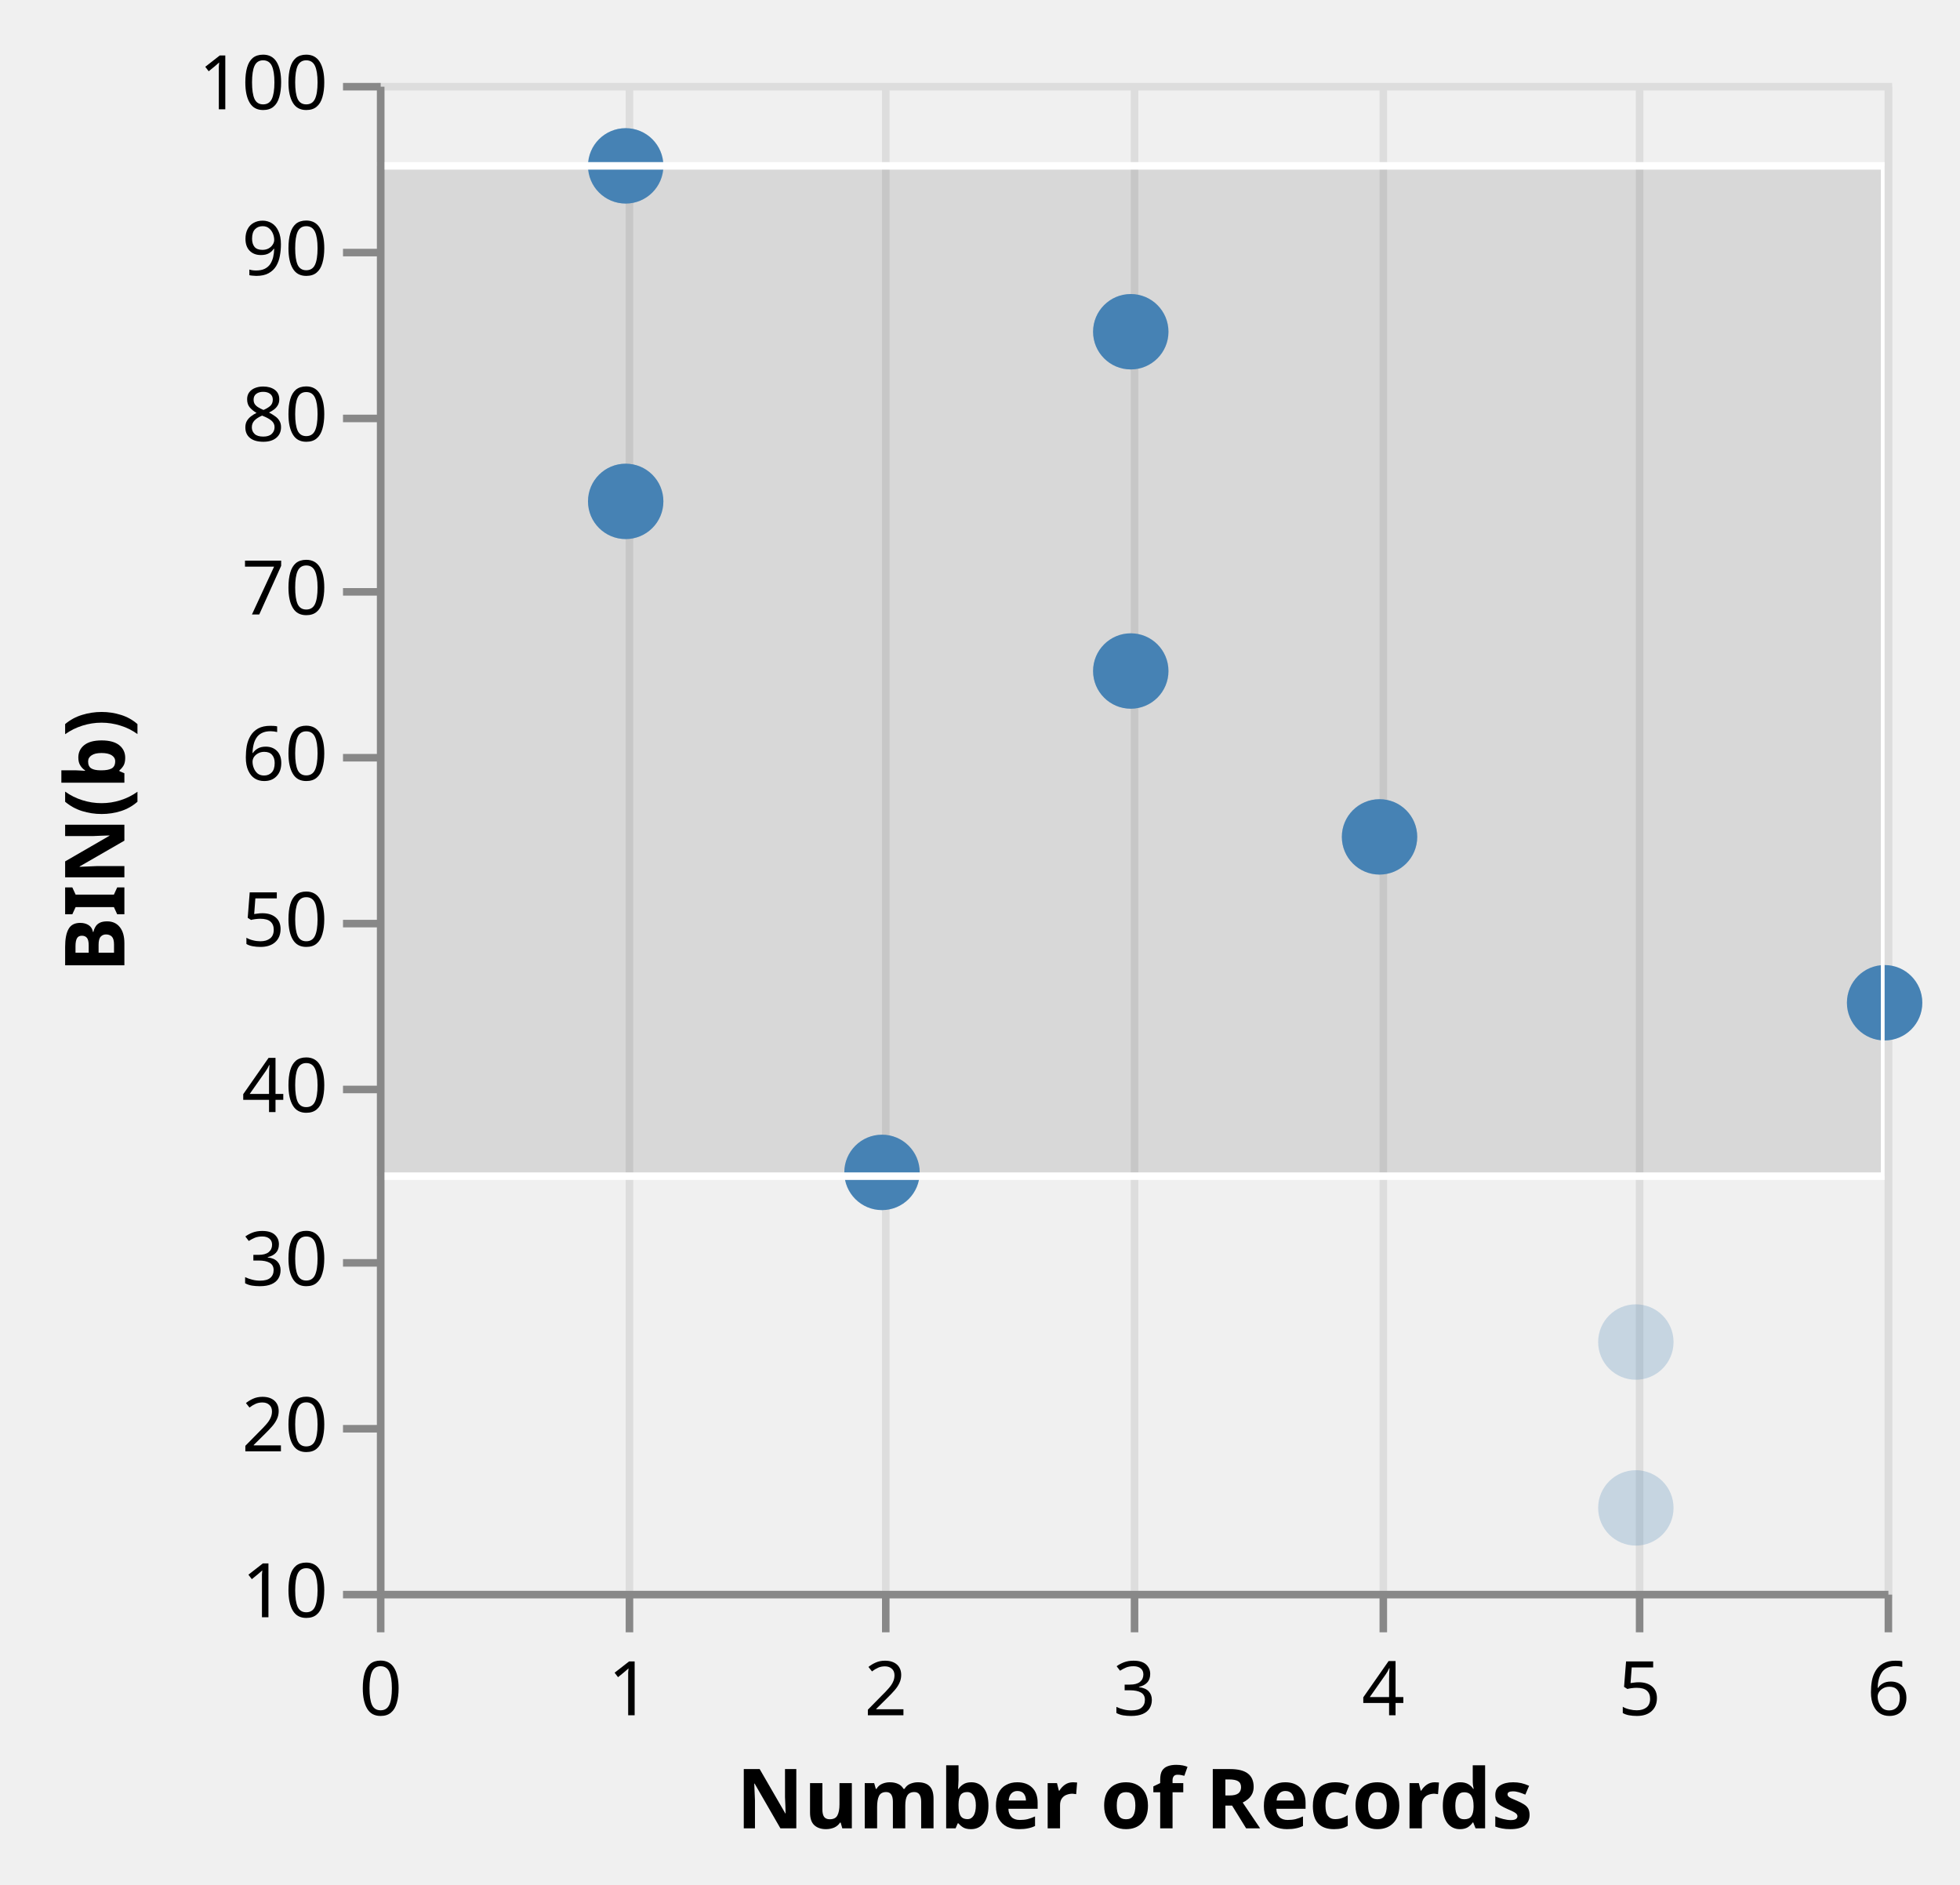
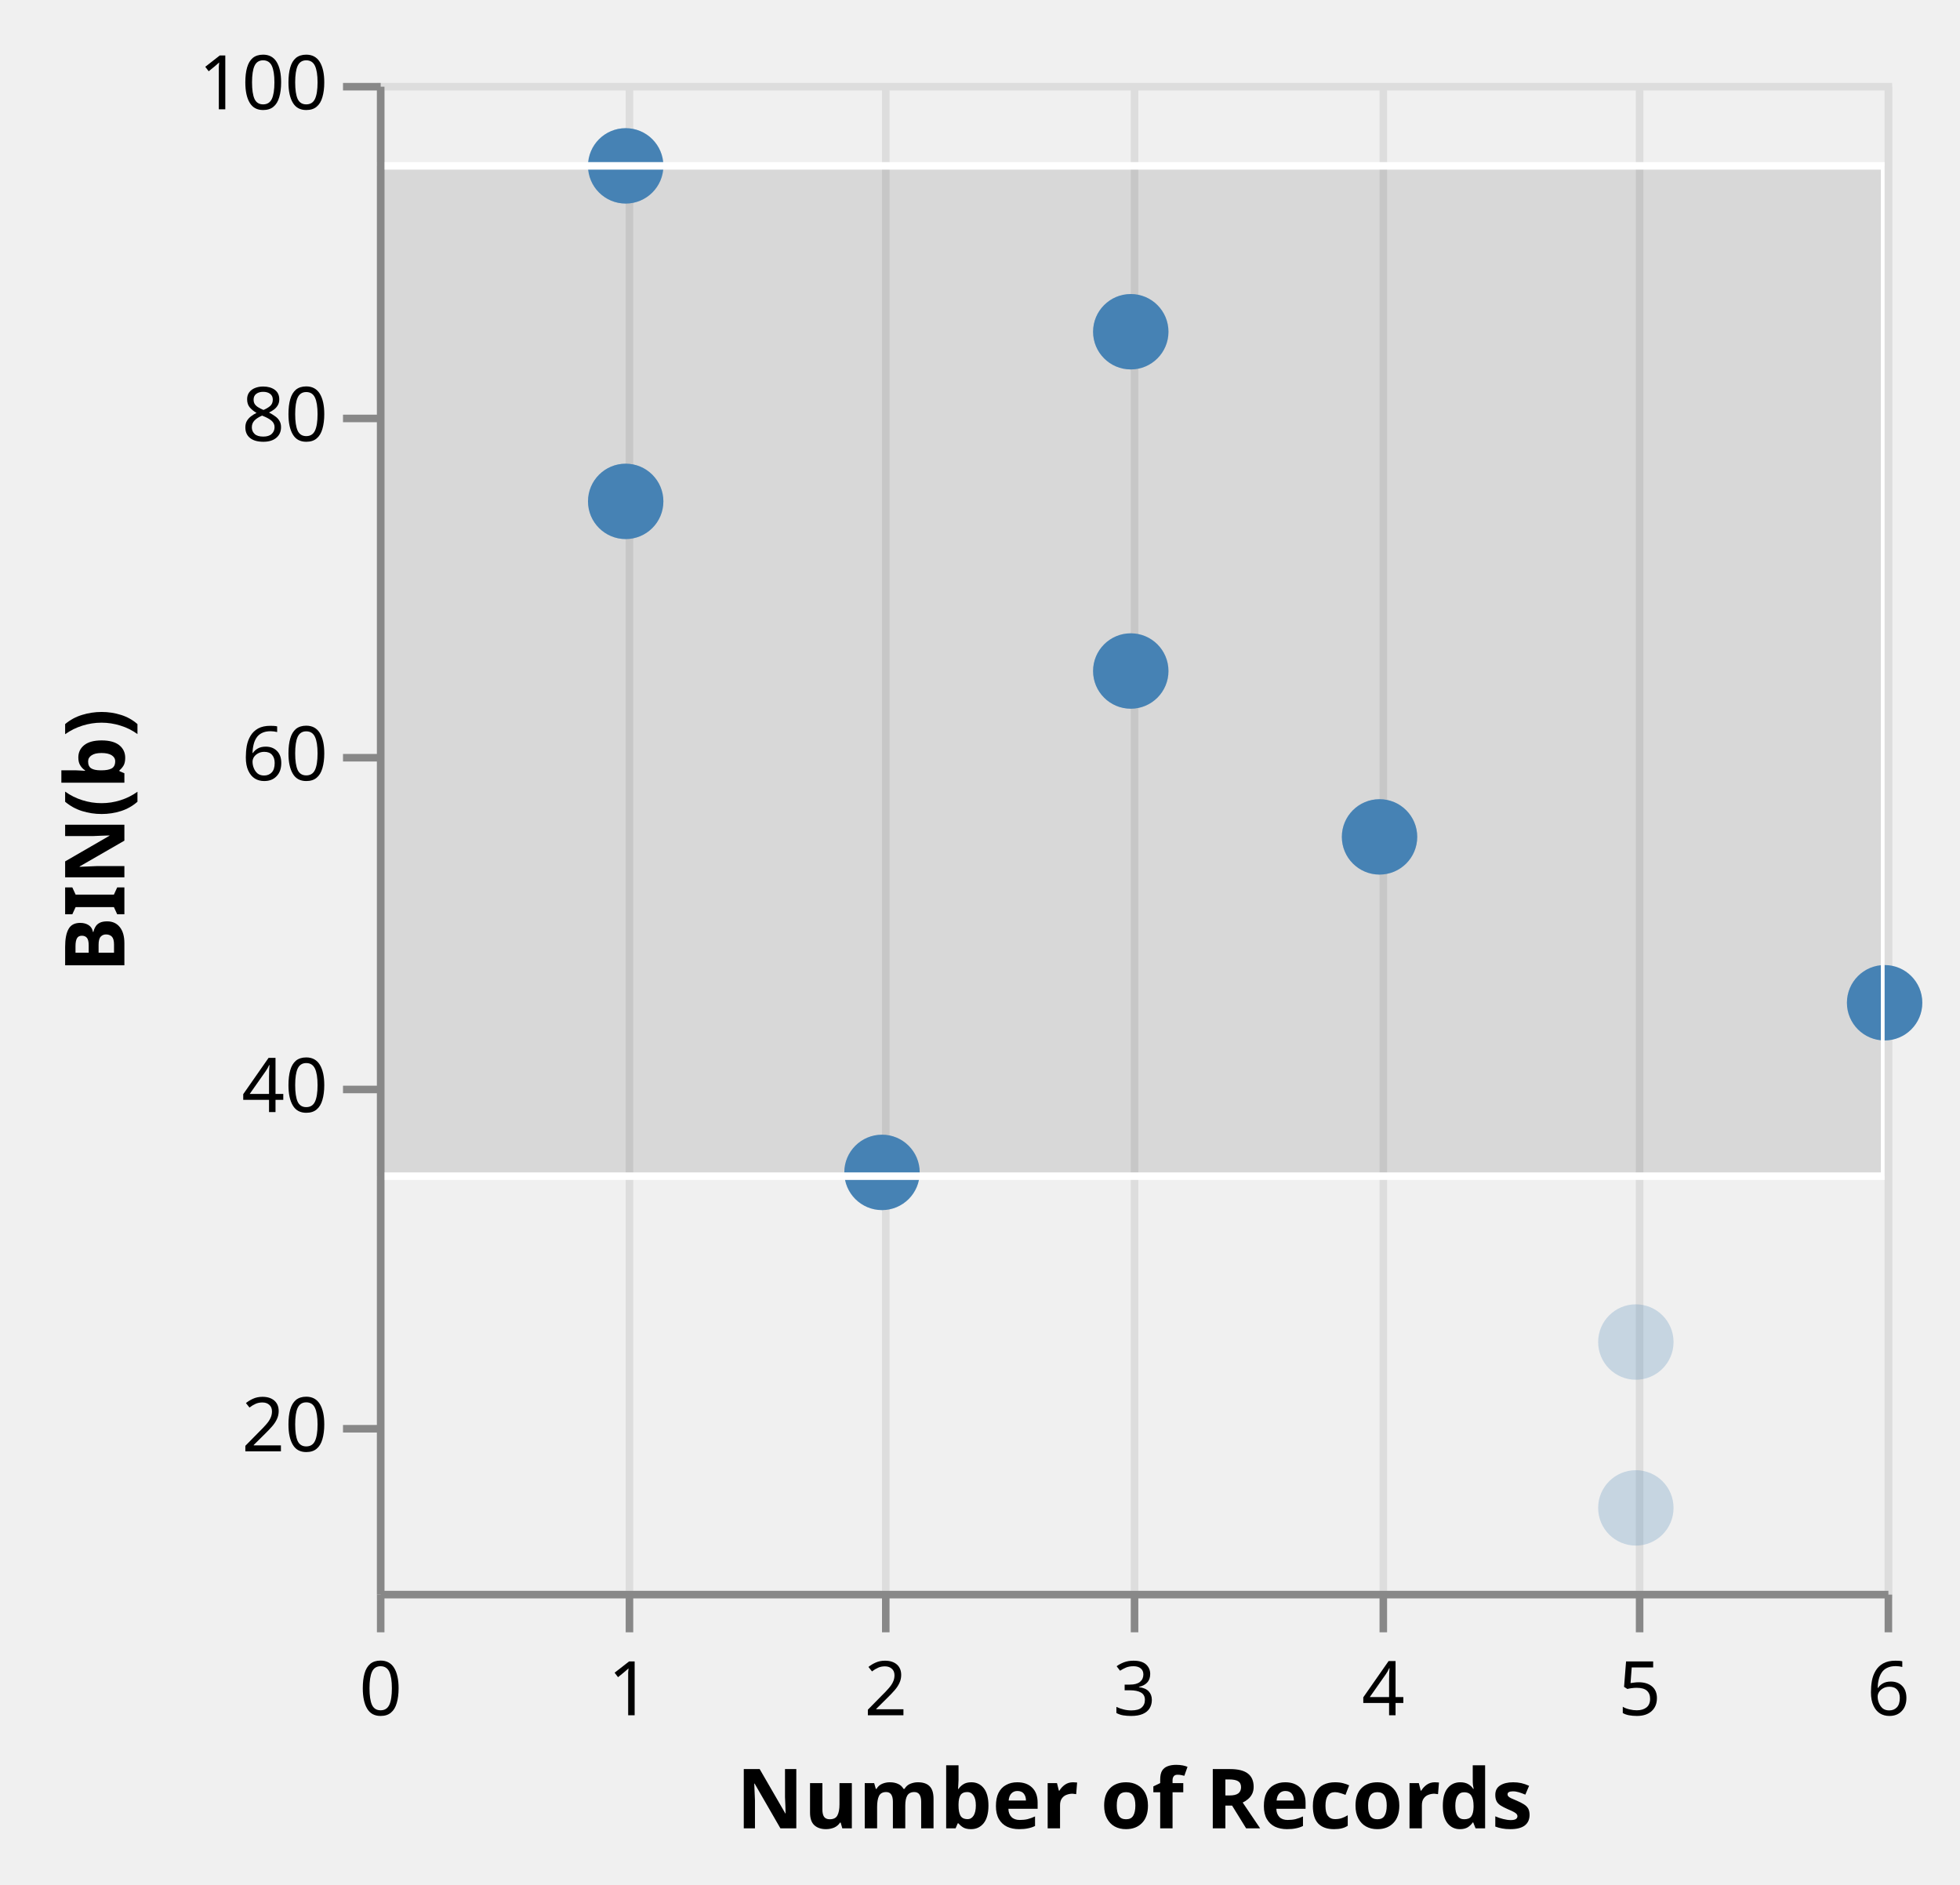
<svg xmlns="http://www.w3.org/2000/svg" class="marks" width="260" height="250" viewBox="0 0 260 250" version="1.1">
  <defs>
    <clipPath id="clip1">
      <rect x="0" y="0" width="200" height="200" />
    </clipPath>
    <clipPath id="clip2">
      <rect x="0" y="0" width="200" height="200" />
    </clipPath>
  </defs>
  <g transform="translate(50,11)">
    <g class="mark-group role-frame root">
      <g transform="translate(0,0)">
        <path class="background" d="M0.5,0.5h200v200h-200Z" style="fill: transparent; stroke: #ddd;" />
        <g>
          <g class="mark-group role-axis">
            <g transform="translate(0.5,200.5)">
              <path class="background" d="M0,0h0v0h0Z" style="pointer-events: none; fill: none;" />
              <g>
                <g class="mark-rule role-axis-grid" style="pointer-events: none;">
                  <line transform="translate(0,-200)" x2="0" y2="200" style="fill: none; stroke: #ddd; stroke-width: 1; stroke-dasharray: ; opacity: 1;" />
                  <line transform="translate(33,-200)" x2="0" y2="200" style="fill: none; stroke: #ddd; stroke-width: 1; stroke-dasharray: ; opacity: 1;" />
                  <line transform="translate(67,-200)" x2="0" y2="200" style="fill: none; stroke: #ddd; stroke-width: 1; stroke-dasharray: ; opacity: 1;" />
                  <line transform="translate(100,-200)" x2="0" y2="200" style="fill: none; stroke: #ddd; stroke-width: 1; stroke-dasharray: ; opacity: 1;" />
                  <line transform="translate(133,-200)" x2="0" y2="200" style="fill: none; stroke: #ddd; stroke-width: 1; stroke-dasharray: ; opacity: 1;" />
                  <line transform="translate(167,-200)" x2="0" y2="200" style="fill: none; stroke: #ddd; stroke-width: 1; stroke-dasharray: ; opacity: 1;" />
                  <line transform="translate(200,-200)" x2="0" y2="200" style="fill: none; stroke: #ddd; stroke-width: 1; stroke-dasharray: ; opacity: 1;" />
                </g>
              </g>
            </g>
          </g>
          <g class="mark-rect role-mark sel_brush_bg" clip-path="url(#clip1)">
            <path d="M0,11h200v134h-200Z" style="fill: #333; fill-opacity: 0.125;" />
          </g>
          <g class="mark-symbol role-mark layer_0_marks">
            <path transform="translate(167,167)" d="M5,0A5,5,0,1,1,-5,0A5,5,0,1,1,5,0" style="fill: steelblue; stroke-width: 2; opacity: 0.25;" />
            <path transform="translate(133,100)" d="M5,0A5,5,0,1,1,-5,0A5,5,0,1,1,5,0" style="fill: steelblue; stroke-width: 2; opacity: 0.25;" />
            <path transform="translate(200,122)" d="M5,0A5,5,0,1,1,-5,0A5,5,0,1,1,5,0" style="fill: steelblue; stroke-width: 2; opacity: 0.25;" />
            <path transform="translate(33,11)" d="M5,0A5,5,0,1,1,-5,0A5,5,0,1,1,5,0" style="fill: steelblue; stroke-width: 2; opacity: 0.25;" />
            <path transform="translate(100,33)" d="M5,0A5,5,0,1,1,-5,0A5,5,0,1,1,5,0" style="fill: steelblue; stroke-width: 2; opacity: 0.25;" />
            <path transform="translate(33,55.5)" d="M5,0A5,5,0,1,1,-5,0A5,5,0,1,1,5,0" style="fill: steelblue; stroke-width: 2; opacity: 0.25;" />
            <path transform="translate(167,189)" d="M5,0A5,5,0,1,1,-5,0A5,5,0,1,1,5,0" style="fill: steelblue; stroke-width: 2; opacity: 0.25;" />
            <path transform="translate(67,144.5)" d="M5,0A5,5,0,1,1,-5,0A5,5,0,1,1,5,0" style="fill: steelblue; stroke-width: 2; opacity: 0.25;" />
            <path transform="translate(100,78)" d="M5,0A5,5,0,1,1,-5,0A5,5,0,1,1,5,0" style="fill: steelblue; stroke-width: 2; opacity: 0.25;" />
          </g>
          <g class="mark-symbol role-mark layer_1_marks">
            <path transform="translate(133,100)" d="M5,0A5,5,0,1,1,-5,0A5,5,0,1,1,5,0" style="fill: steelblue; stroke-width: 2;" />
            <path transform="translate(200,122)" d="M5,0A5,5,0,1,1,-5,0A5,5,0,1,1,5,0" style="fill: steelblue; stroke-width: 2;" />
            <path transform="translate(33,11)" d="M5,0A5,5,0,1,1,-5,0A5,5,0,1,1,5,0" style="fill: steelblue; stroke-width: 2;" />
            <path transform="translate(100,33)" d="M5,0A5,5,0,1,1,-5,0A5,5,0,1,1,5,0" style="fill: steelblue; stroke-width: 2;" />
            <path transform="translate(33,55.5)" d="M5,0A5,5,0,1,1,-5,0A5,5,0,1,1,5,0" style="fill: steelblue; stroke-width: 2;" />
            <path transform="translate(100,78)" d="M5,0A5,5,0,1,1,-5,0A5,5,0,1,1,5,0" style="fill: steelblue; stroke-width: 2;" />
            <path transform="translate(67,144.5)" d="M5,0A5,5,0,1,1,-5,0A5,5,0,1,1,5,0" style="fill: steelblue; stroke-width: 2;" />
          </g>
          <g class="mark-rect role-mark sel_brush" clip-path="url(#clip2)">
            <path d="M0,11h200v134h-200Z" style="fill: transparent; stroke: white;" />
          </g>
          <g class="mark-group role-axis">
            <g transform="translate(0.5,200.5)">
              <path class="background" d="M0,0h0v0h0Z" style="pointer-events: none; fill: none;" />
              <g>
                <g class="mark-rule role-axis-tick" style="pointer-events: none;">
                  <line transform="translate(0,0)" x2="0" y2="5" style="fill: none; stroke: #888; stroke-width: 1; opacity: 1;" />
                  <line transform="translate(33,0)" x2="0" y2="5" style="fill: none; stroke: #888; stroke-width: 1; opacity: 1;" />
                  <line transform="translate(67,0)" x2="0" y2="5" style="fill: none; stroke: #888; stroke-width: 1; opacity: 1;" />
                  <line transform="translate(100,0)" x2="0" y2="5" style="fill: none; stroke: #888; stroke-width: 1; opacity: 1;" />
                  <line transform="translate(133,0)" x2="0" y2="5" style="fill: none; stroke: #888; stroke-width: 1; opacity: 1;" />
                  <line transform="translate(167,0)" x2="0" y2="5" style="fill: none; stroke: #888; stroke-width: 1; opacity: 1;" />
                  <line transform="translate(200,0)" x2="0" y2="5" style="fill: none; stroke: #888; stroke-width: 1; opacity: 1;" />
                </g>
                <g class="mark-text role-axis-label" style="pointer-events: none;">
                  <text text-anchor="middle" transform="translate(0,16)" style="font: 10px sans-serif; fill: #000; opacity: 1;">0</text>
                  <text text-anchor="middle" transform="translate(33,16)" style="font: 10px sans-serif; fill: #000; opacity: 1;">1</text>
                  <text text-anchor="middle" transform="translate(67,16)" style="font: 10px sans-serif; fill: #000; opacity: 1;">2</text>
                  <text text-anchor="middle" transform="translate(100,16)" style="font: 10px sans-serif; fill: #000; opacity: 1;">3</text>
                  <text text-anchor="middle" transform="translate(133,16)" style="font: 10px sans-serif; fill: #000; opacity: 1;">4</text>
                  <text text-anchor="middle" transform="translate(167,16)" style="font: 10px sans-serif; fill: #000; opacity: 1;">5</text>
                  <text text-anchor="middle" transform="translate(200,16)" style="font: 10px sans-serif; fill: #000; opacity: 1;">6</text>
                </g>
                <g class="mark-rule role-axis-domain" style="pointer-events: none;">
                  <line transform="translate(0,0)" x2="200" y2="0" style="fill: none; stroke: #888; stroke-width: 1; opacity: 1;" />
                </g>
                <g class="mark-text role-axis-title" style="pointer-events: none;">
                  <text text-anchor="middle" transform="translate(100,31)" style="font: bold 11px sans-serif; fill: #000; opacity: 1;">Number of Records</text>
                </g>
              </g>
            </g>
          </g>
          <g class="mark-group role-axis">
            <g transform="translate(0.5,0.5)">
              <path class="background" d="M0,0h0v0h0Z" style="pointer-events: none; fill: none;" />
              <g>
                <g class="mark-rule role-axis-tick" style="pointer-events: none;">
-                   <line transform="translate(0,200)" x2="-5" y2="0" style="fill: none; stroke: #888; stroke-width: 1; opacity: 1;" />
                  <line transform="translate(0,178)" x2="-5" y2="0" style="fill: none; stroke: #888; stroke-width: 1; opacity: 1;" />
-                   <line transform="translate(0,156)" x2="-5" y2="0" style="fill: none; stroke: #888; stroke-width: 1; opacity: 1;" />
                  <line transform="translate(0,133)" x2="-5" y2="0" style="fill: none; stroke: #888; stroke-width: 1; opacity: 1;" />
-                   <line transform="translate(0,111)" x2="-5" y2="0" style="fill: none; stroke: #888; stroke-width: 1; opacity: 1;" />
                  <line transform="translate(0,89)" x2="-5" y2="0" style="fill: none; stroke: #888; stroke-width: 1; opacity: 1;" />
-                   <line transform="translate(0,67)" x2="-5" y2="0" style="fill: none; stroke: #888; stroke-width: 1; opacity: 1;" />
                  <line transform="translate(0,44)" x2="-5" y2="0" style="fill: none; stroke: #888; stroke-width: 1; opacity: 1;" />
-                   <line transform="translate(0,22)" x2="-5" y2="0" style="fill: none; stroke: #888; stroke-width: 1; opacity: 1;" />
                  <line transform="translate(0,0)" x2="-5" y2="0" style="fill: none; stroke: #888; stroke-width: 1; opacity: 1;" />
                </g>
                <g class="mark-text role-axis-label" style="pointer-events: none;">
-                   <text text-anchor="end" transform="translate(-7,203)" style="font: 10px sans-serif; fill: #000; opacity: 1;">10</text>
                  <text text-anchor="end" transform="translate(-7,181)" style="font: 10px sans-serif; fill: #000; opacity: 1;">20</text>
-                   <text text-anchor="end" transform="translate(-7,159)" style="font: 10px sans-serif; fill: #000; opacity: 1;">30</text>
                  <text text-anchor="end" transform="translate(-7,136)" style="font: 10px sans-serif; fill: #000; opacity: 1;">40</text>
-                   <text text-anchor="end" transform="translate(-7,114)" style="font: 10px sans-serif; fill: #000; opacity: 1;">50</text>
                  <text text-anchor="end" transform="translate(-7,92)" style="font: 10px sans-serif; fill: #000; opacity: 1;">60</text>
-                   <text text-anchor="end" transform="translate(-7,70)" style="font: 10px sans-serif; fill: #000; opacity: 1;">70</text>
                  <text text-anchor="end" transform="translate(-7,47)" style="font: 10px sans-serif; fill: #000; opacity: 1;">80</text>
-                   <text text-anchor="end" transform="translate(-7,25)" style="font: 10px sans-serif; fill: #000; opacity: 1;">90</text>
                  <text text-anchor="end" transform="translate(-7,3)" style="font: 10px sans-serif; fill: #000; opacity: 1;">100</text>
                </g>
                <g class="mark-rule role-axis-domain" style="pointer-events: none;">
                  <line transform="translate(0,200)" x2="0" y2="-200" style="fill: none; stroke: #888; stroke-width: 1; opacity: 1;" />
                </g>
                <g class="mark-text role-axis-title" style="pointer-events: none;">
                  <text text-anchor="middle" transform="translate(-32,100) rotate(-90) translate(0,-2)" style="font: bold 11px sans-serif; fill: #000; opacity: 1;">BIN(b)</text>
                </g>
              </g>
            </g>
          </g>
        </g>
      </g>
    </g>
  </g>
</svg>
